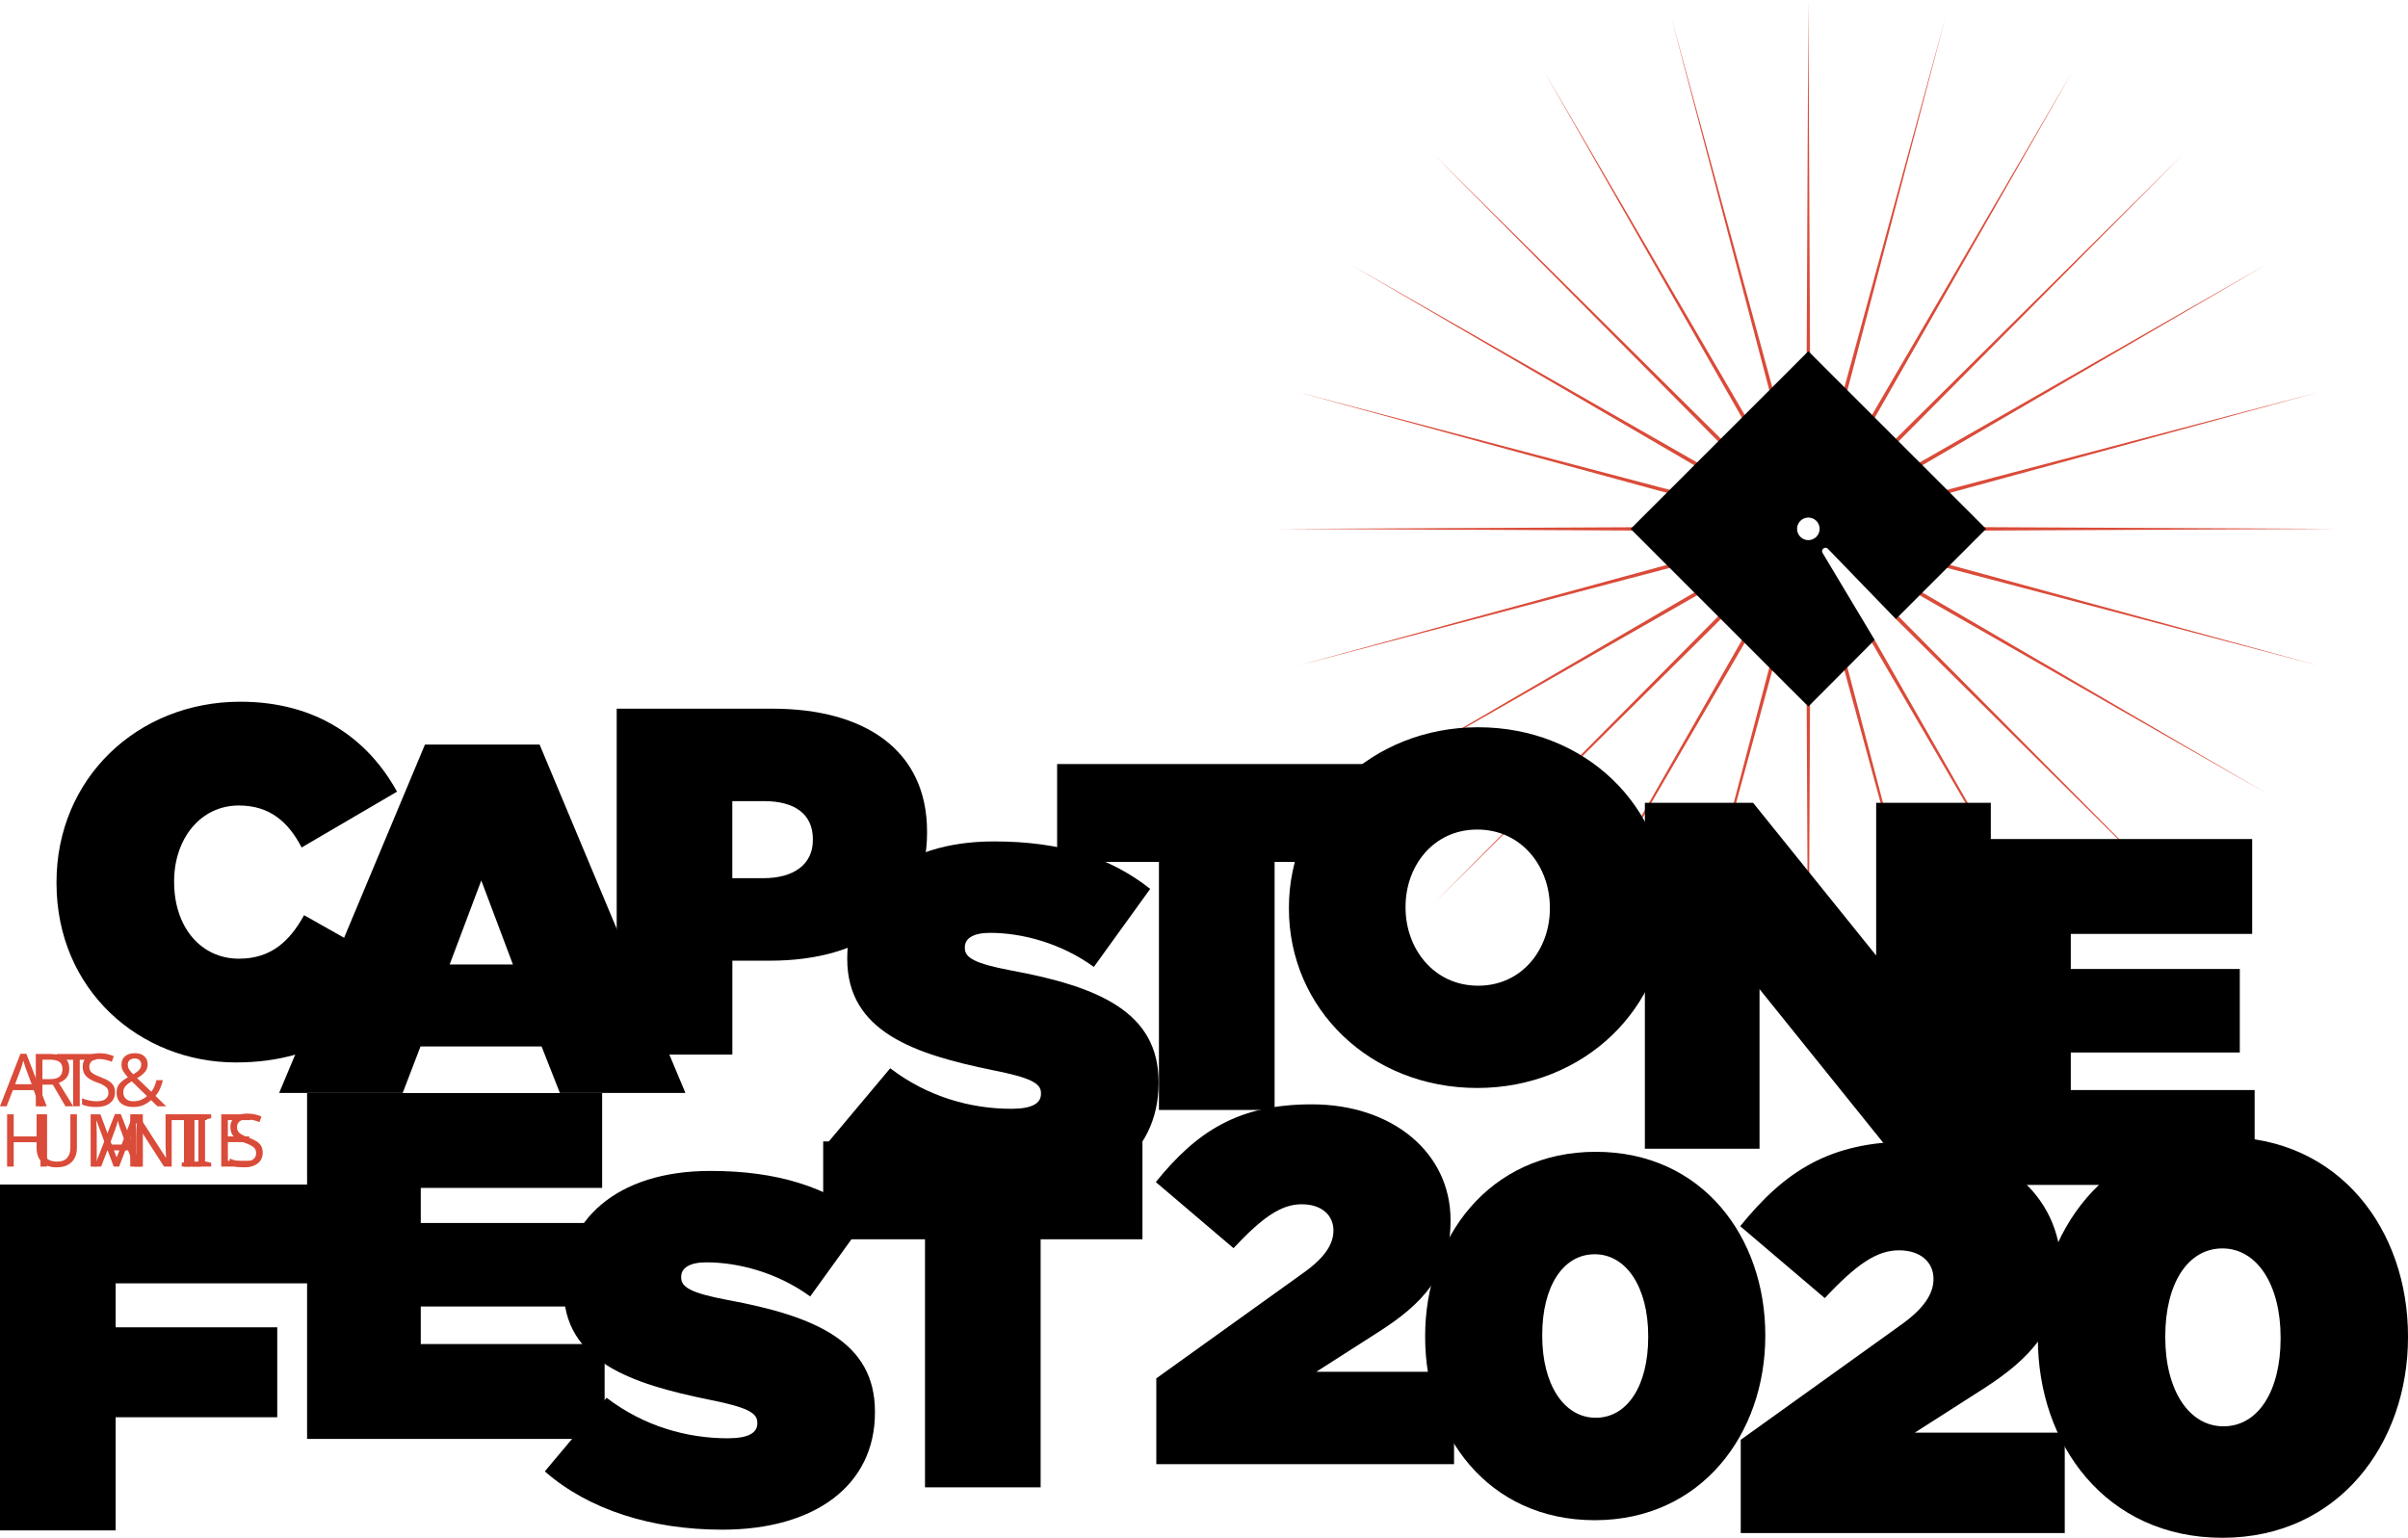
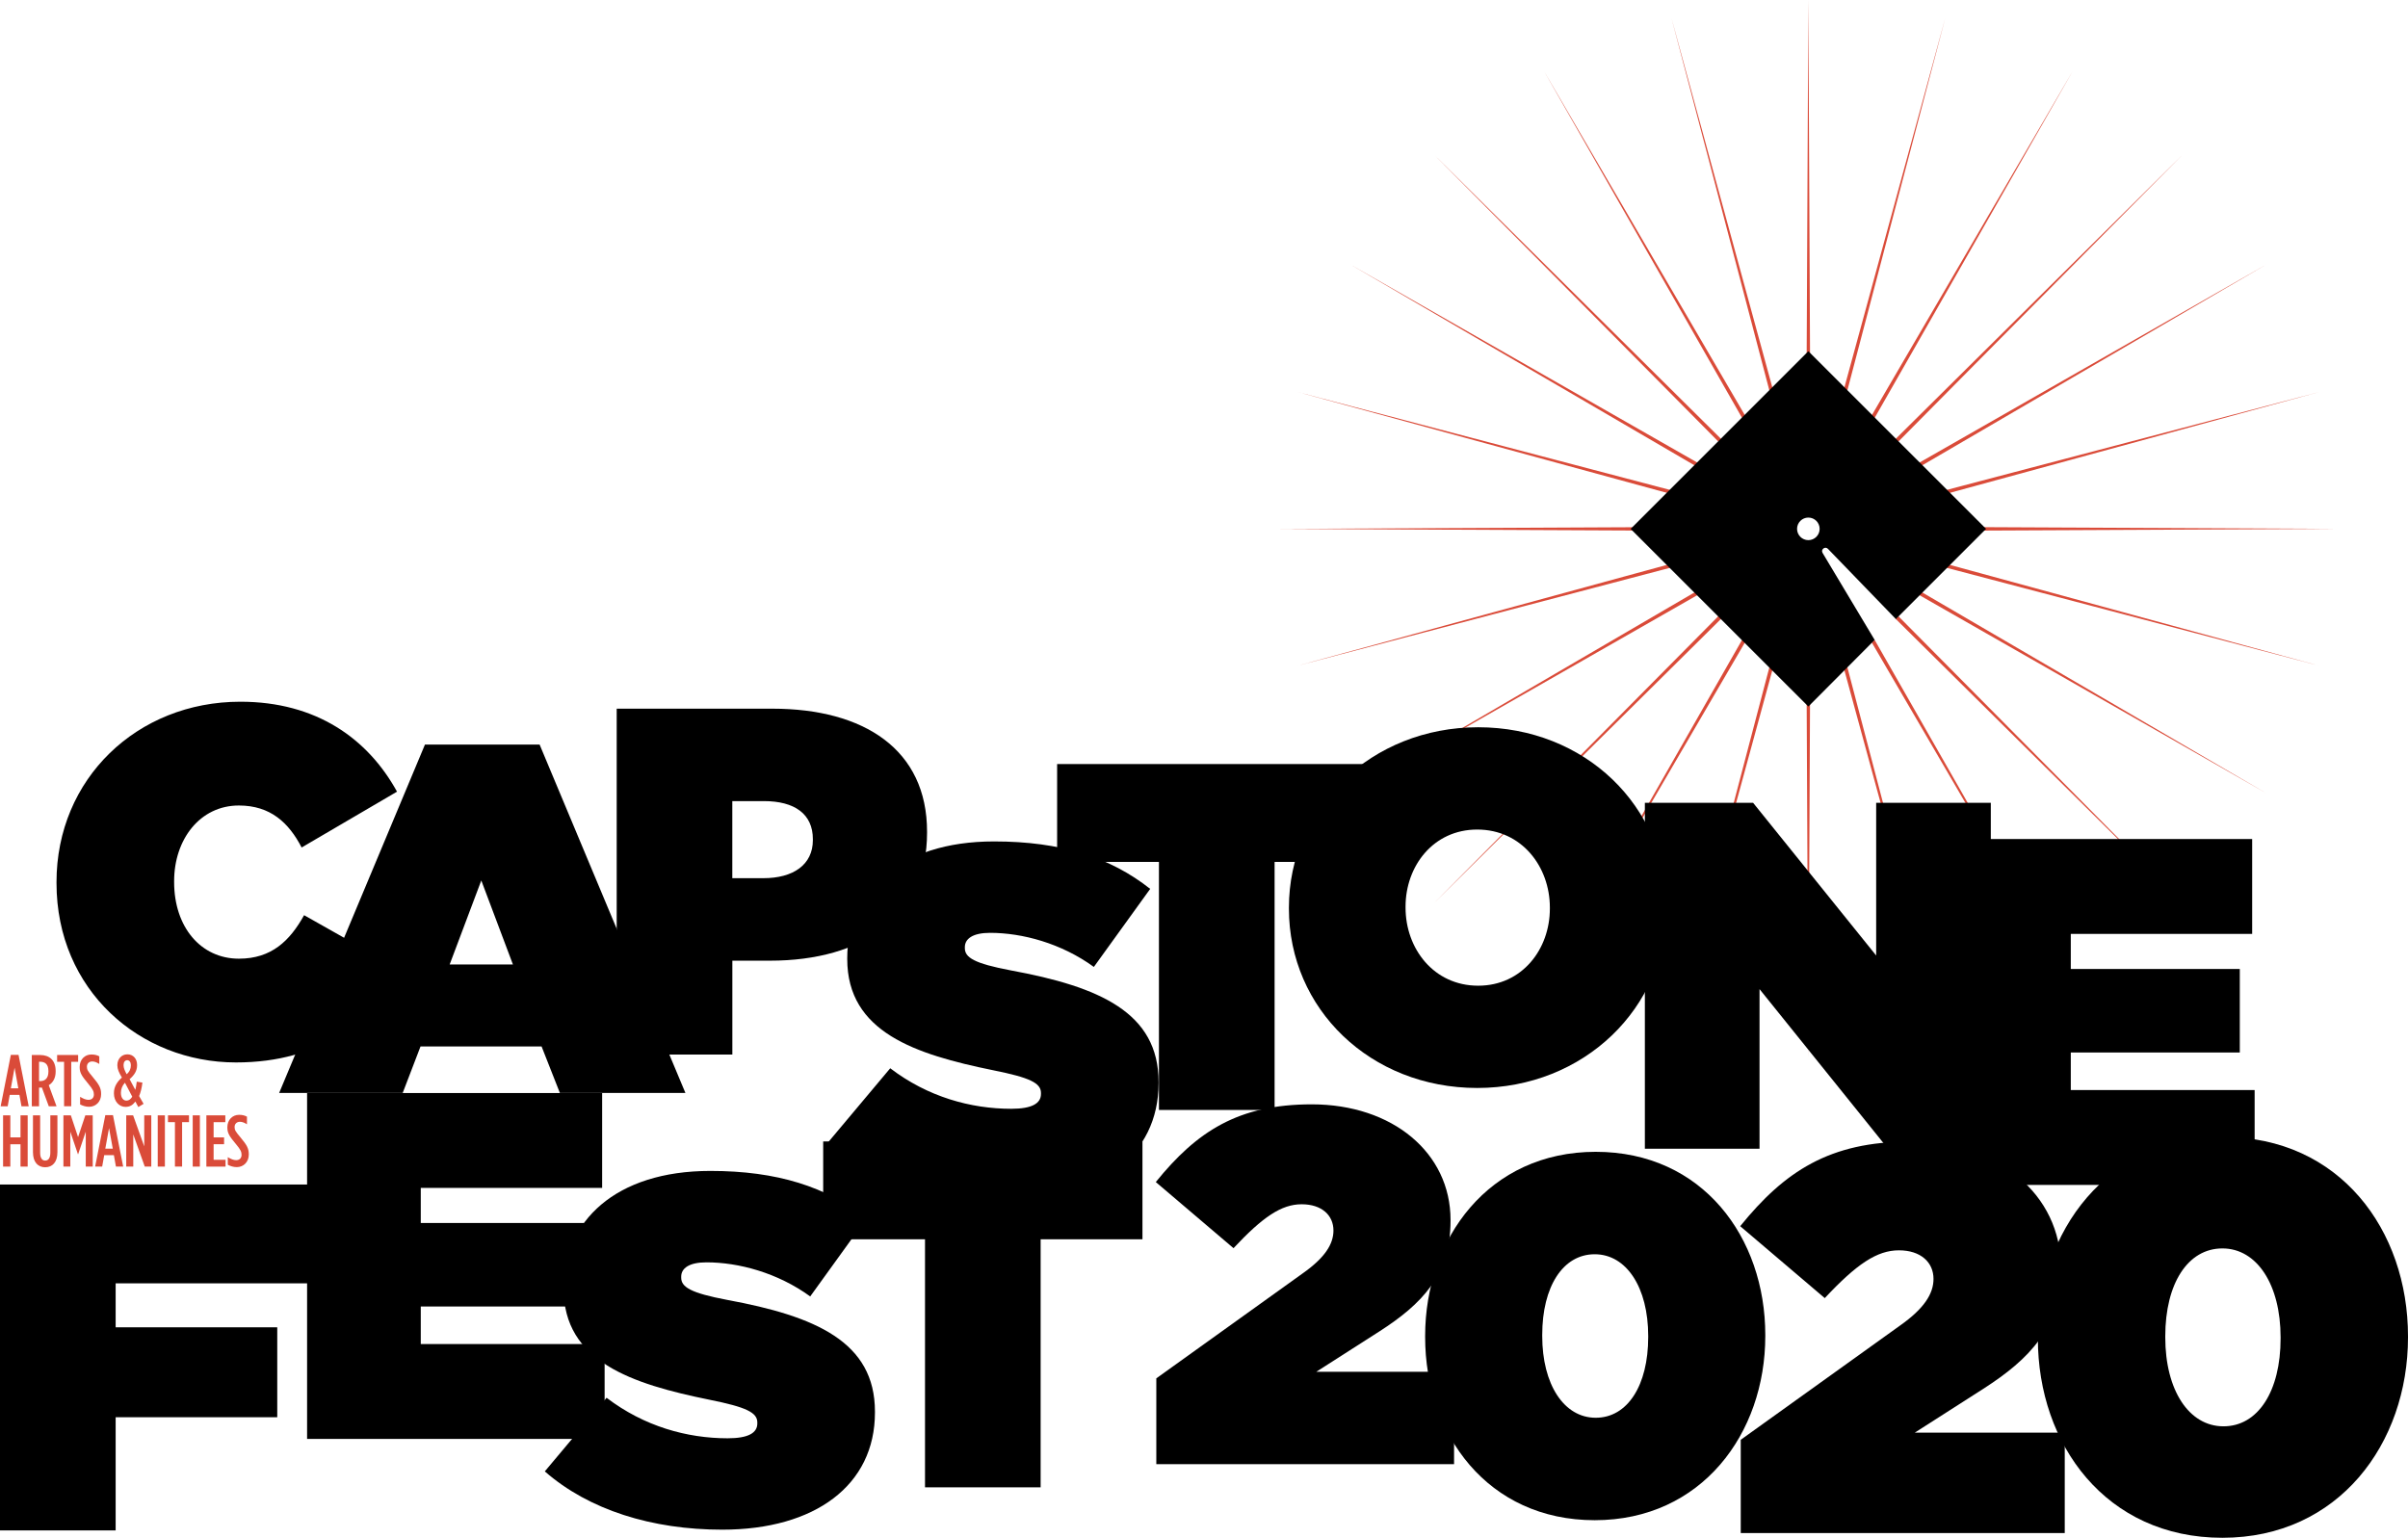
<svg xmlns="http://www.w3.org/2000/svg" version="1.1" id="Layer_1" x="0px" y="0px" viewBox="0 0 1024 654.04" style="enable-background:new 0 0 1024 654.04;" xml:space="preserve">
  <style type="text/css">
	.st0{fill:#DA4B39;}
- 	.st1{font-family:'GothamCondensed-Medium';}
- 	.st2{font-size:31.138px;}
+ 	.st1{enable-background:new    ;}
</style>
  <path class="st0" d="M774.41,208.56l52.81-200.9l-54.99,201.42C772.95,208.85,773.68,208.68,774.41,208.56" />
  <path class="st0" d="M766.27,210.89L710.78,7.66l53.52,203.58C764.95,211.08,765.61,210.96,766.27,210.89" />
  <path class="st0" d="M762.56,211.79L656.53,30.14l104.2,182.47C761.33,212.3,761.94,212.02,762.56,211.79" />
  <path class="st0" d="M759.06,213.59L609.95,65.88l147.49,148.89C757.96,214.35,758.5,213.96,759.06,213.59" />
  <path class="st0" d="M755.84,216.19L574.2,112.47l180.24,105.2C754.89,217.16,755.35,216.66,755.84,216.19" />
  <path class="st0" d="M768.3,210.91c0.56-0.35,1.13-0.67,1.7-0.95L769,0l-1,210.87C768.1,210.89,768.2,210.89,768.3,210.91" />
  <path class="st0" d="M779.53,208.66L881.47,30.14L777.43,208.39C778.14,208.43,778.84,208.52,779.53,208.66" />
  <path class="st0" d="M752.92,219.61l-201.19-52.89l200.05,54.62C752.14,220.75,752.52,220.17,752.92,219.61" />
  <path class="st0" d="M789.87,220.34l196.4-53.62l-196.76,51.72C789.67,219.05,789.79,219.68,789.87,220.34" />
  <path class="st0" d="M784.49,210.81L928.06,65.88l-145.27,143.9C783.38,210.08,783.95,210.43,784.49,210.81" />
  <path class="st0" d="M788.17,214.98L963.8,112.47l-176.69,100.9C787.5,213.87,787.85,214.41,788.17,214.98" />
  <path class="st0" d="M789.97,223.97c-0.05,0.66-0.13,1.3-0.25,1.93l204.22-0.97L789.97,223.97z" />
  <path class="st0" d="M797.2,272.17c-0.35,0.4-0.78,0.74-1.29,0.98l85.56,146.59L797.2,272.17z" />
  <path class="st0" d="M807.29,262.08c-0.35,0.41-0.79,0.75-1.31,0.99l122.07,120.92L807.29,262.08z" />
  <path class="st0" d="M773.17,244.23l54.06,197.98l-51.09-194.36C775.16,246.64,774.17,245.43,773.17,244.23" />
  <path class="st0" d="M792.43,238.24c3.83,2.09,8.14,3.66,10.46,7.27L963.8,337.4L791.98,237.12  C792.14,237.49,792.3,237.86,792.43,238.24" />
  <path class="st0" d="M788,231.03l198.27,52.12l-197.48-53.92C788.56,229.85,788.29,230.45,788,231.03" />
  <path class="st0" d="M768.03,244.96L769,449.87l0.97-205.27C769.35,244.76,768.7,244.87,768.03,244.96" />
  <path class="st0" d="M748.71,235.55L574.2,337.4l175.23-100.06C749.14,236.77,748.9,236.18,748.71,235.55" />
  <path class="st0" d="M750.39,223.96l-206.32,0.98l205.52,0.97C749.82,225.25,750.09,224.6,750.39,223.96" />
  <path class="st0" d="M748.36,230.87c0.06-0.49,0.14-0.98,0.24-1.47l-196.86,53.75l196.58-51.68  C748.32,231.28,748.33,231.08,748.36,230.87" />
  <path class="st0" d="M762.63,244.99l-51.85,197.22l53.81-197.08C763.94,245.11,763.29,245.06,762.63,244.99" />
  <path class="st0" d="M751.98,240.6L609.95,383.99l143.55-142.2C752.96,241.43,752.46,241.03,751.98,240.6" />
  <path class="st0" d="M757.09,243.65L656.53,419.74l102.41-175.46C758.32,244.09,757.69,243.89,757.09,243.65" />
-   <path d="M775.04,235.15c-0.86-1.46,1.08-2.95,2.27-1.74l28.91,29.88l38.36-38.36L769,149.37l-75.57,75.57L769,300.5l28.2-28.33  L775.04,235.15z M769,229.73c-2.65,0-4.8-2.15-4.8-4.8c0-2.65,2.15-4.8,4.8-4.8c2.65,0,4.8,2.15,4.8,4.8  C773.8,227.58,771.65,229.73,769,229.73" />
+   <path d="M775.04,235.15c-0.86-1.46,1.08-2.95,2.27-1.74l28.91,29.88l38.36-38.36L769,149.37l-75.57,75.57L769,300.5l28.2-28.33  L775.04,235.15z M769,229.73c-2.65,0-4.8-2.15-4.8-4.8c0-2.65,2.15-4.8,4.8-4.8c2.65,0,4.8,2.15,4.8,4.8S771.65,229.73,769,229.73" />
  <polygon points="0,503.79 132.31,503.79 132.31,545.82 49.18,545.82 49.18,564.52 117.9,564.52 117.9,602.77 49.18,602.77   49.18,650.9 0,650.9 " />
  <polygon points="130.59,464.88 256.06,464.88 256.06,505.23 178.93,505.23 178.93,520.15 250.8,520.15 250.8,555.67 178.93,555.67   178.93,571.64 257.11,571.64 257.11,611.99 130.59,611.99 " />
  <path d="M231.68,625.8l26.27-31.31c15.97,12.19,34.26,17.23,51.49,17.23c8.83,0,12.61-2.31,12.61-6.31v-0.42  c0-4.2-4.62-6.52-20.38-9.67c-33-6.72-62-16.18-62-47.29v-0.42c0-27.95,21.86-49.6,62.42-49.6c28.37,0,49.39,6.73,66.41,20.18  l-23.96,33.2c-13.87-10.09-30.47-14.5-44.14-14.5c-7.36,0-10.72,2.52-10.72,6.09v0.42c0,3.99,3.99,6.52,19.55,9.46  c37.62,6.94,62.84,17.86,62.84,47.5v0.42c0,30.89-25.43,49.81-64.94,49.81C277.28,650.6,250.38,642.19,231.68,625.8" />
  <polygon points="393.36,527.08 350.06,527.08 350.06,485.47 485.83,485.47 485.83,527.08 442.53,527.08 442.53,632.58   393.36,632.58 " />
  <path d="M24.03,375.58v-0.42c0-43.92,34.26-76.71,78.18-76.71c32.37,0,54.22,15.76,66.62,38.25l-40.56,23.75  c-5.46-10.51-13.24-17.86-26.69-17.86c-16.6,0-27.53,14.5-27.53,32.15v0.42c0,19.13,11.35,32.58,27.53,32.58  c13.87,0,21.65-7.57,27.74-18.5l40.56,22.91c-12.4,21.86-33,39.72-69.56,39.72C59.55,451.87,24.03,421.19,24.03,375.58" />
  <path d="M180.71,316.68h48.76l62,148.16h-53.38l-7.78-19.76h-51.49l-7.57,19.76h-52.54L180.71,316.68z M218.12,410.2l-13.45-35.73  l-13.45,35.73H218.12z" />
-   <path d="M262.25,301.41h66.2c39.09,0,65.78,17.44,65.78,52.33v0.42c0,35.52-27.11,54.43-66.83,54.43h-15.97v39.93h-49.18V301.41z   M324.66,373.5c12.61,0,21.01-5.67,21.01-16.18v-0.42c0-10.72-7.78-16.18-20.81-16.18h-13.45v32.79H324.66z" />
+   <path d="M262.25,301.41h66.2c39.09,0,65.78,17.44,65.78,52.33v0.42c0,35.52-27.11,54.43-66.83,54.43h-15.97v39.93h-49.18  L262.25,301.41L262.25,301.41z M324.66,373.5c12.61,0,21.01-5.67,21.01-16.18v-0.42c0-10.72-7.78-16.18-20.81-16.18h-13.45v32.79  h13.25V373.5z" />
  <path d="M352.3,485.66l26.27-31.31c15.97,12.19,34.26,17.23,51.49,17.23c8.83,0,12.61-2.31,12.61-6.31v-0.42  c0-4.2-4.62-6.52-20.38-9.67c-33-6.73-62-16.18-62-47.29v-0.42c0-27.95,21.86-49.6,62.42-49.6c28.37,0,49.39,6.73,66.41,20.18  l-23.96,33.2c-13.87-10.09-30.47-14.5-44.14-14.5c-7.36,0-10.72,2.52-10.72,6.09v0.42c0,3.99,3.99,6.52,19.55,9.46  c37.62,6.94,62.84,17.86,62.84,47.5v0.42c0,30.89-25.43,49.81-64.94,49.81C397.9,510.46,371,502.05,352.3,485.66" />
  <polygon points="492.84,366.58 449.54,366.58 449.54,324.96 585.31,324.96 585.31,366.58 542.02,366.58 542.02,472.08   492.84,472.08 " />
-   <path d="M548.11,386.44v-0.42c0-42.66,35.1-76.71,80.49-76.71c45.39,0,80.07,33.63,80.07,76.29v0.42c0,42.66-35.1,76.71-80.49,76.71  C582.79,462.72,548.11,429.1,548.11,386.44 M659.08,386.44v-0.42c0-17.44-11.98-33.2-30.9-33.2c-18.7,0-30.47,15.55-30.47,32.78  v0.42c0,17.44,11.98,33.21,30.9,33.21C647.31,419.22,659.08,403.67,659.08,386.44" />
+   <path d="M548.11,386.44v-0.42c0-42.66,35.1-76.71,80.49-76.71s80.07,33.63,80.07,76.29v0.42c0,42.66-35.1,76.71-80.49,76.71  C582.79,462.72,548.11,429.1,548.11,386.44 M659.08,386.44v-0.42c0-17.44-11.98-33.2-30.9-33.2c-18.7,0-30.47,15.55-30.47,32.78  v0.42c0,17.44,11.98,33.21,30.9,33.21C647.31,419.22,659.08,403.67,659.08,386.44" />
  <polygon points="699.48,341.45 745.51,341.45 797.84,406.39 797.84,341.45 846.59,341.45 846.59,488.57 802.88,488.57   748.24,420.68 748.24,488.57 699.48,488.57 " />
  <polygon points="832.26,356.85 957.73,356.85 957.73,397.2 880.6,397.2 880.6,412.12 952.47,412.12 952.47,447.64 880.6,447.64   880.6,463.61 958.78,463.61 958.78,503.96 832.26,503.96 " />
-   <path d="M491.72,586.23l62.24-44.64c9.44-6.65,13.09-12.45,13.09-18.24c0-6.44-4.93-11.16-13.52-11.16  c-8.59,0-16.53,5.37-28.98,18.67l-33.05-28.12c17.38-21.46,34.98-33.05,66.32-33.05c34.34,0,59.02,20.6,59.02,49.15v0.43  c0,22.96-12.23,35.41-30.26,47l-26.83,17.17h58.59v39.28H491.72V586.23z" />
-   <path d="M606.04,568.65v-0.43c0-41.42,27.04-78.34,72.54-78.34c45.5,0,72.11,36.49,72.11,77.91v0.43  c0,41.42-27.04,78.34-72.54,78.34C632.65,646.56,606.04,610.07,606.04,568.65 M700.9,568.65v-0.43c0-20.6-9.23-34.77-22.75-34.77  c-13.52,0-22.32,13.74-22.32,34.34v0.43c0,20.6,9.23,34.77,22.75,34.77C692.09,602.99,700.9,589.26,700.9,568.65" />
-   <path d="M740.25,612.36l67.73-48.58c10.27-7.24,14.24-13.55,14.24-19.85c0-7.01-5.37-12.15-14.71-12.15  c-9.34,0-17.98,5.84-31.53,20.32l-35.96-30.59c18.91-23.35,38.06-35.97,72.16-35.97c37.36,0,64.22,22.42,64.22,53.48v0.47  c0,24.99-13.31,38.53-32.93,51.14l-29.19,18.68h63.75v42.73H740.25V612.36z" />
-   <path d="M866.6,569.27v-0.47c0-45.07,29.43-85.23,78.93-85.23c49.51,0,78.47,39.7,78.47,84.76v0.47c0,45.07-29.43,85.24-78.93,85.24  C895.56,654.04,866.6,614.34,866.6,569.27 M969.82,569.27v-0.47c0-22.42-10.04-37.83-24.75-37.83c-14.71,0-24.29,14.95-24.29,37.36  v0.47c0,22.42,10.04,37.83,24.75,37.83C960.24,606.63,969.82,591.68,969.82,569.27" />
-   <text transform="matrix(1 0 0 1 8.430481e-04 470.5089)">
-     <tspan x="0" y="0" class="st0 st1 st2">A</tspan>
-     <tspan x="12.21" y="0" class="st0 st1 st2">R</tspan>
-     <tspan x="23.85" y="0" class="st0 st1 st2">T</tspan>
-     <tspan x="33.29" y="0" class="st0 st1 st2">S </tspan>
-     <tspan x="47.92" y="0" class="st0 st1 st2">&amp; </tspan>
-   </text>
-   <text transform="matrix(1 0 0 1 8.430481e-04 496.1671)">
-     <tspan x="0" y="0" class="st0 st1 st2">H</tspan>
-     <tspan x="12.77" y="0" class="st0 st1 st2">UM</tspan>
-     <tspan x="40.17" y="0" class="st0 st1 st2">A</tspan>
-     <tspan x="52.37" y="0" class="st0 st1 st2">NI</tspan>
-     <tspan x="70.99" y="0" class="st0 st1 st2">T</tspan>
-     <tspan x="80.52" y="0" class="st0 st1 st2">IE</tspan>
-     <tspan x="96.09" y="0" class="st0 st1 st2">S</tspan>
-   </text>
+   <path d="M491.72,586.23l62.24-44.64c9.44-6.65,13.09-12.45,13.09-18.24c0-6.44-4.93-11.16-13.52-11.16s-16.53,5.37-28.98,18.67  l-33.05-28.12c17.38-21.46,34.98-33.05,66.32-33.05c34.34,0,59.02,20.6,59.02,49.15v0.43c0,22.96-12.23,35.41-30.26,47l-26.83,17.17  h58.59v39.28H491.72V586.23z" />
+   <path d="M606.04,568.65v-0.43c0-41.42,27.04-78.34,72.54-78.34s72.11,36.49,72.11,77.91v0.43c0,41.42-27.04,78.34-72.54,78.34  C632.65,646.56,606.04,610.07,606.04,568.65 M700.9,568.65v-0.43c0-20.6-9.23-34.77-22.75-34.77s-22.32,13.74-22.32,34.34v0.43  c0,20.6,9.23,34.77,22.75,34.77C692.09,602.99,700.9,589.26,700.9,568.65" />
+   <path d="M740.25,612.36l67.73-48.58c10.27-7.24,14.24-13.55,14.24-19.85c0-7.01-5.37-12.15-14.71-12.15s-17.98,5.84-31.53,20.32  l-35.96-30.59c18.91-23.35,38.06-35.97,72.16-35.97c37.36,0,64.22,22.42,64.22,53.48v0.47c0,24.99-13.31,38.53-32.93,51.14  l-29.19,18.68h63.75v42.73H740.25V612.36z" />
+   <path d="M866.6,569.27v-0.47c0-45.07,29.43-85.23,78.93-85.23c49.51,0,78.47,39.7,78.47,84.76v0.47c0,45.07-29.43,85.24-78.93,85.24  C895.56,654.04,866.6,614.34,866.6,569.27 M969.82,569.27v-0.47c0-22.42-10.04-37.83-24.75-37.83s-24.29,14.95-24.29,37.36v0.47  c0,22.42,10.04,37.83,24.75,37.83C960.24,606.63,969.82,591.68,969.82,569.27" />
+   <g class="st1">
+     <path class="st0" d="M4.61,448.65h3.27l4.33,21.86H9.13l-0.87-4.86H4.14l-0.87,4.86H0.28L4.61,448.65z M7.79,462.88l-1.59-8.75   l-1.59,8.75H7.79z" />
+   </g>
+   <g class="st1">
+     <path class="st0" d="M13.52,448.71h3.55c3.86,0,6.6,2.15,6.6,6.79v0.22c0,2.9-1.21,4.8-2.93,5.82l3.3,8.97h-3.3l-2.93-7.97   c-0.12,0-0.28,0.03-0.41,0.03H16.6v7.94h-3.08V448.71z M17.13,459.8c2.06,0,3.46-1.25,3.46-4.05v-0.19c0-2.99-1.49-3.99-3.55-3.99   H16.6v8.22H17.13z" />
+   </g>
+   <g class="st1">
+     <path class="st0" d="M27.25,451.6h-2.96v-2.9h8.94v2.9H30.3v18.9h-3.05V451.6z" />
+   </g>
+   <g class="st1">
+     <path class="st0" d="M34.07,469.73v-3.24c1.37,0.84,2.49,1.28,3.55,1.28c1.31,0,2.3-0.75,2.3-2.24v-0.06c0-1.25-0.4-2.15-2.4-4.55   c-2.68-3.21-3.64-4.58-3.64-7.04v-0.06c0-3.21,2.18-5.33,4.98-5.33c1.46,0,2.4,0.28,3.36,0.78v3.24c-1.18-0.72-2.02-1.06-3.02-1.06   c-1.25,0-2.24,0.84-2.24,2.21v0.06c0,1.21,0.4,1.87,2.4,4.24c2.9,3.43,3.64,4.89,3.64,7.35v0.06c0,3.21-2.27,5.36-5.11,5.36   C36.47,470.73,35.22,470.32,34.07,469.73z" />
+   </g>
+   <g class="st1">
+     <path class="st0" d="M48.45,465.09v-0.19c0-2.58,1.21-4.7,3.39-6.6c-1.28-2.15-1.93-3.61-1.93-5.14v-0.19   c0-2.46,1.68-4.55,4.27-4.55c2.52,0,4.11,1.96,4.11,4.45v0.22c0,2.4-1.18,4.17-3.18,5.89l2.43,4.55c0.25-0.93,0.44-2.02,0.62-3.49   l2.4,0.4c-0.28,2.4-0.78,4.24-1.4,5.73l1.9,3.3l-2.24,1.37l-1.25-2.34c-1.03,1.37-2.21,2.27-4.17,2.27   C50.63,470.79,48.45,468.39,48.45,465.09z M56.24,466.43l-3.11-5.95c-1.15,1.25-1.71,2.8-1.71,4.2v0.22c0,1.87,0.93,3.21,2.34,3.21   C54.83,468.11,55.58,467.49,56.24,466.43z M55.64,453.16v-0.19c0-1.18-0.59-2.06-1.53-2.06c-0.97,0-1.56,0.87-1.56,1.99v0.22   c0,1,0.41,2.06,1.31,3.77C55.15,455.78,55.64,454.5,55.64,453.16z" />
+   </g>
+   <g class="st1">
+     <path class="st0" d="M1.31,474.37h3.08v9.37h4.33v-9.37h3.05v21.8H8.72v-9.5H4.39v9.5H1.31V474.37z" />
+   </g>
+   <g class="st1">
+     <path class="st0" d="M14.02,490.03v-15.67h3.05v15.95c0,2.27,0.87,3.3,2.15,3.3c1.31,0,2.18-1.03,2.18-3.3v-15.95h3.02v15.67   c0,4.3-2.15,6.42-5.2,6.42C16.17,496.45,14.02,494.33,14.02,490.03z" />
+     <path class="st0" d="M26.97,474.37h3.15l3.08,9.25l3.08-9.25h3.15v21.8h-2.96v-14.86l-3.24,9.59h-0.09l-3.24-9.59v14.86h-2.93   V474.37z" />
+   </g>
+   <g class="st1">
+     <path class="st0" d="M44.78,474.3h3.27l4.33,21.86H49.3l-0.87-4.86h-4.11l-0.87,4.86h-2.99L44.78,474.3z M47.96,488.54l-1.59-8.75   l-1.59,8.75H47.96z" />
+   </g>
+   <g class="st1">
+     <path class="st0" d="M53.68,474.37h2.93l4.73,13.2v-13.2h2.99v21.8h-2.77l-4.89-13.7v13.7h-2.99V474.37z" />
+     <path class="st0" d="M67.07,474.37h3.05v21.8h-3.05V474.37z" />
+   </g>
+   <g class="st1">
+     <path class="st0" d="M74.39,477.26h-2.96v-2.9h8.94v2.9h-2.93v18.9h-3.05V477.26z" />
+   </g>
+   <g class="st1">
+     <path class="st0" d="M81.95,474.37h3.05v21.8h-3.05V474.37z" />
+     <path class="st0" d="M87.75,474.37h8.07v2.9h-4.98v6.48h4.45v2.9h-4.45v6.63h5.08v2.9h-8.16V474.37z" />
+   </g>
+   <g class="st1">
+     <path class="st0" d="M96.87,495.39v-3.24c1.37,0.84,2.49,1.28,3.55,1.28c1.31,0,2.3-0.75,2.3-2.24v-0.06c0-1.25-0.4-2.15-2.4-4.55   c-2.68-3.21-3.64-4.58-3.64-7.04v-0.06c0-3.21,2.18-5.33,4.98-5.33c1.46,0,2.4,0.28,3.36,0.78v3.24c-1.18-0.72-2.02-1.06-3.02-1.06   c-1.25,0-2.24,0.84-2.24,2.21v0.06c0,1.21,0.4,1.87,2.4,4.24c2.9,3.43,3.64,4.89,3.64,7.35v0.06c0,3.21-2.27,5.36-5.11,5.36   C99.27,496.38,98.02,495.98,96.87,495.39z" />
+   </g>
</svg>
